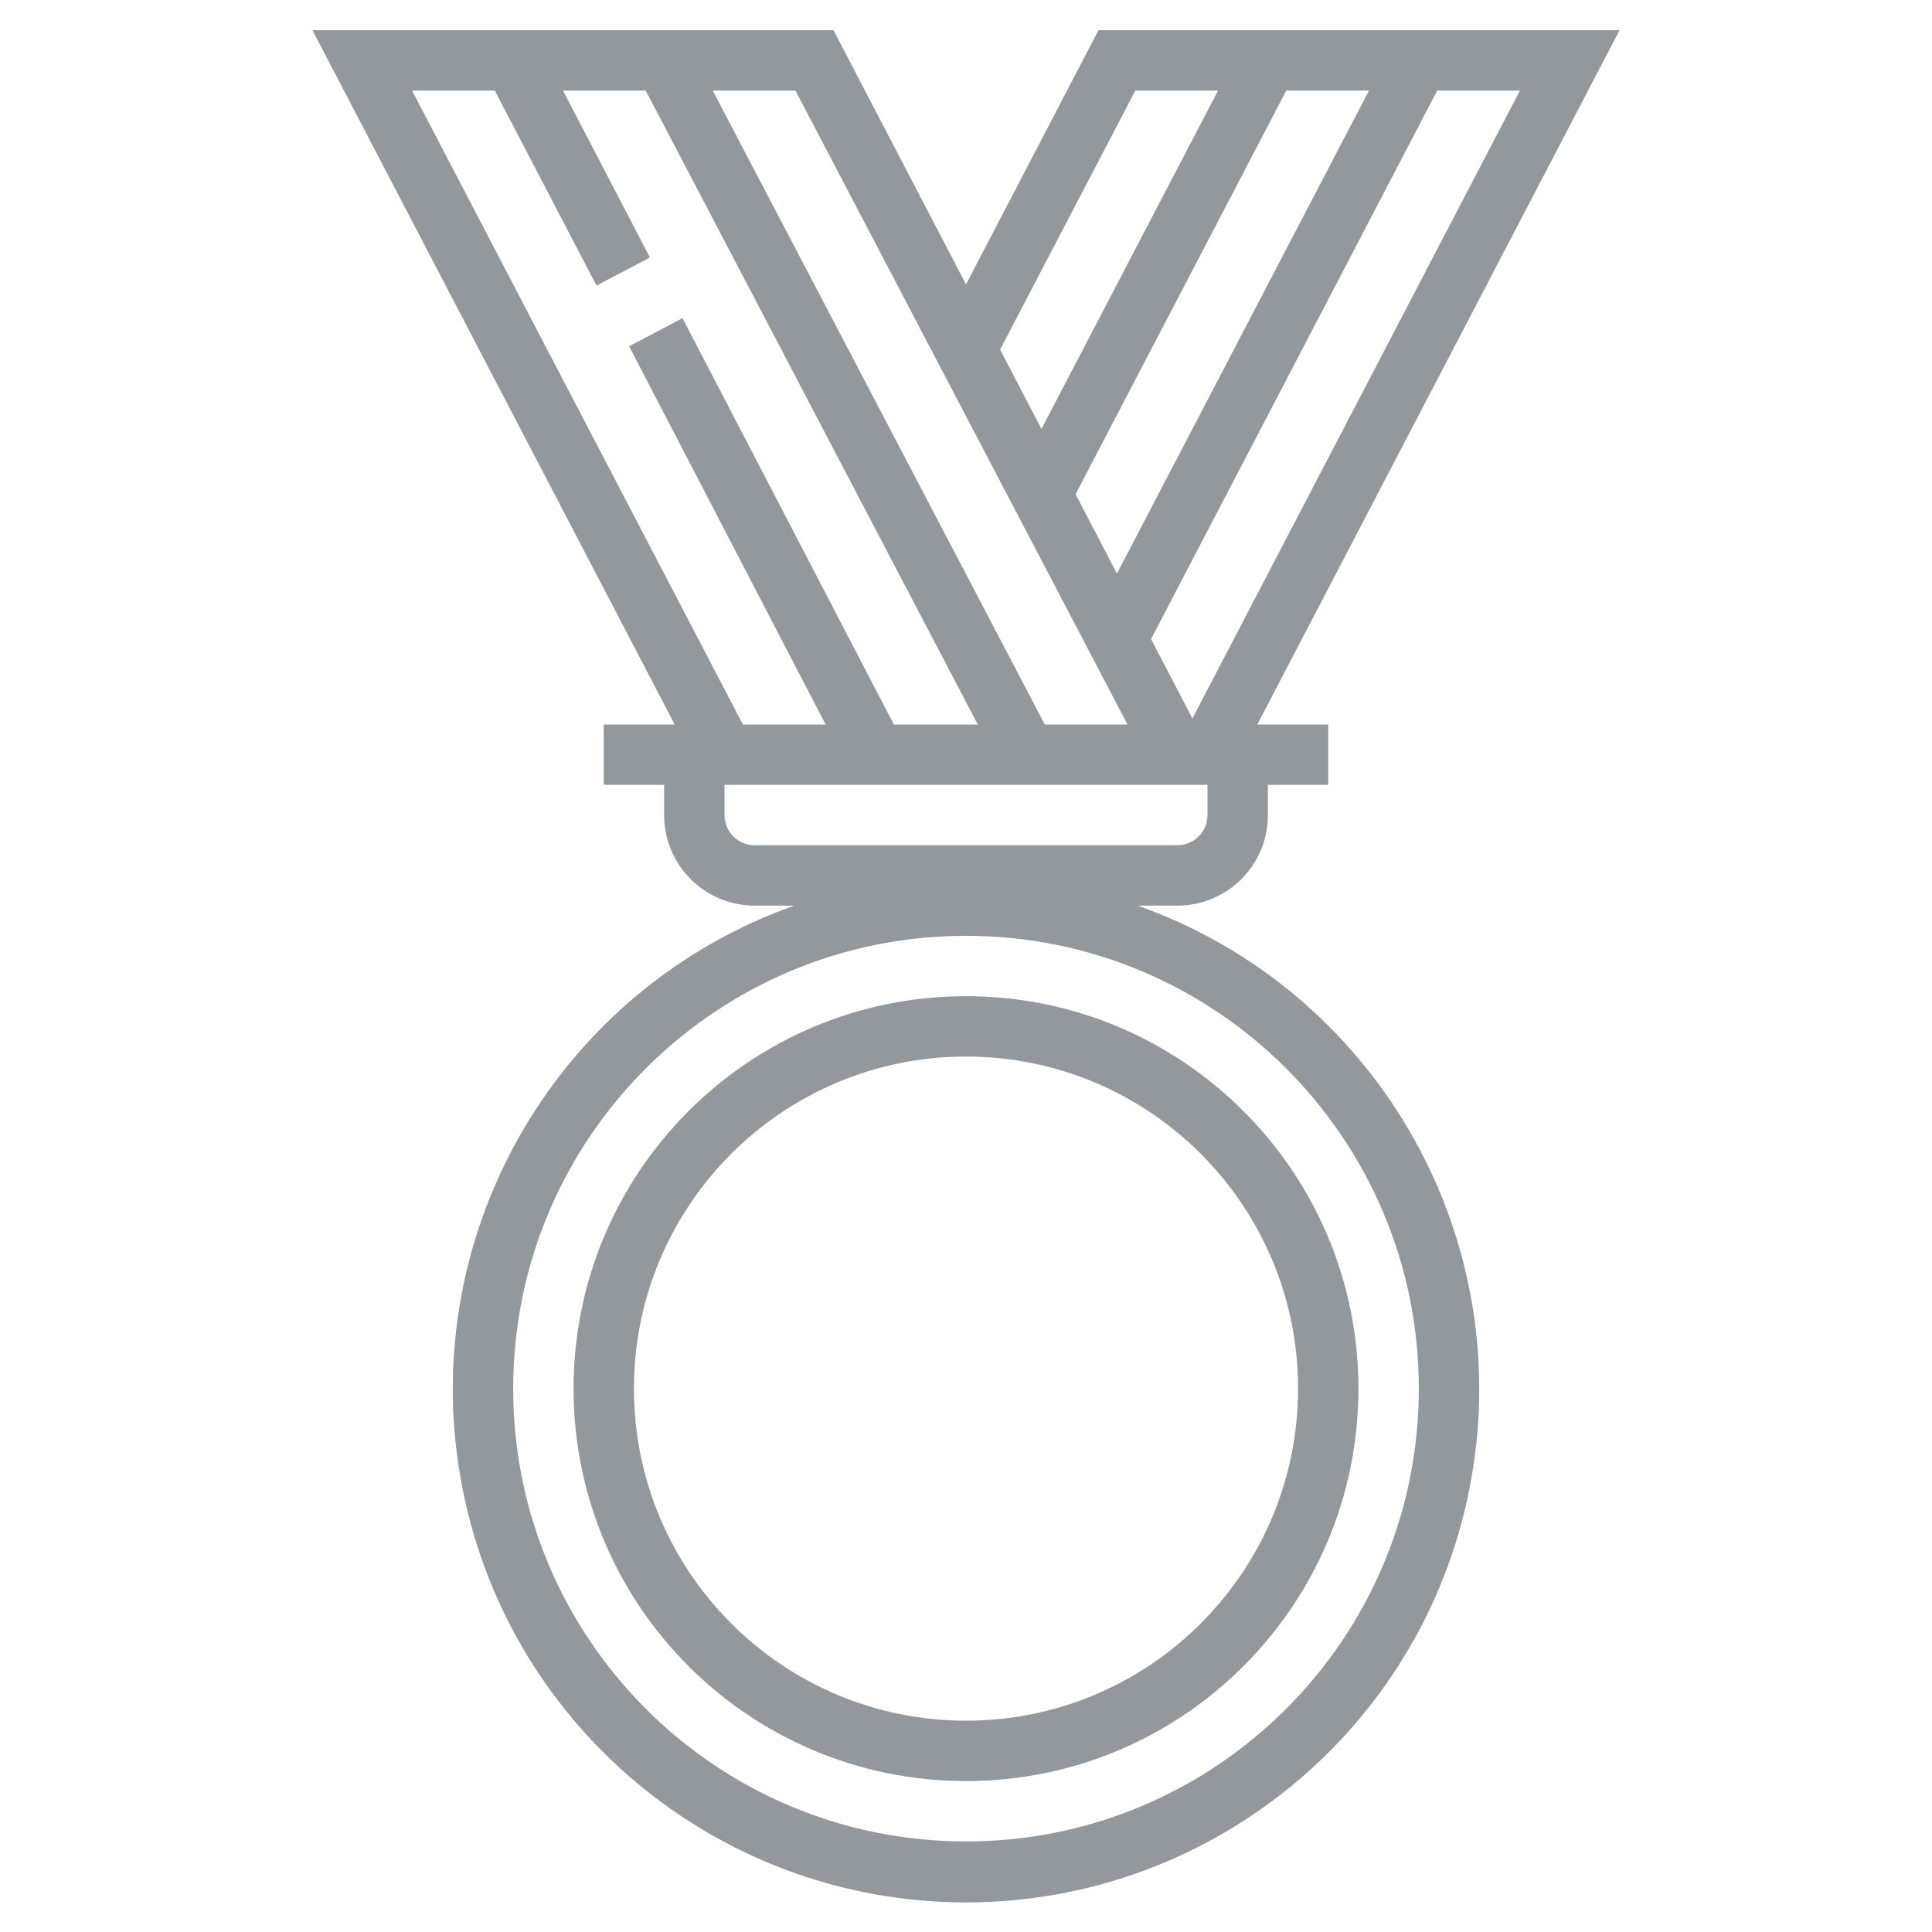
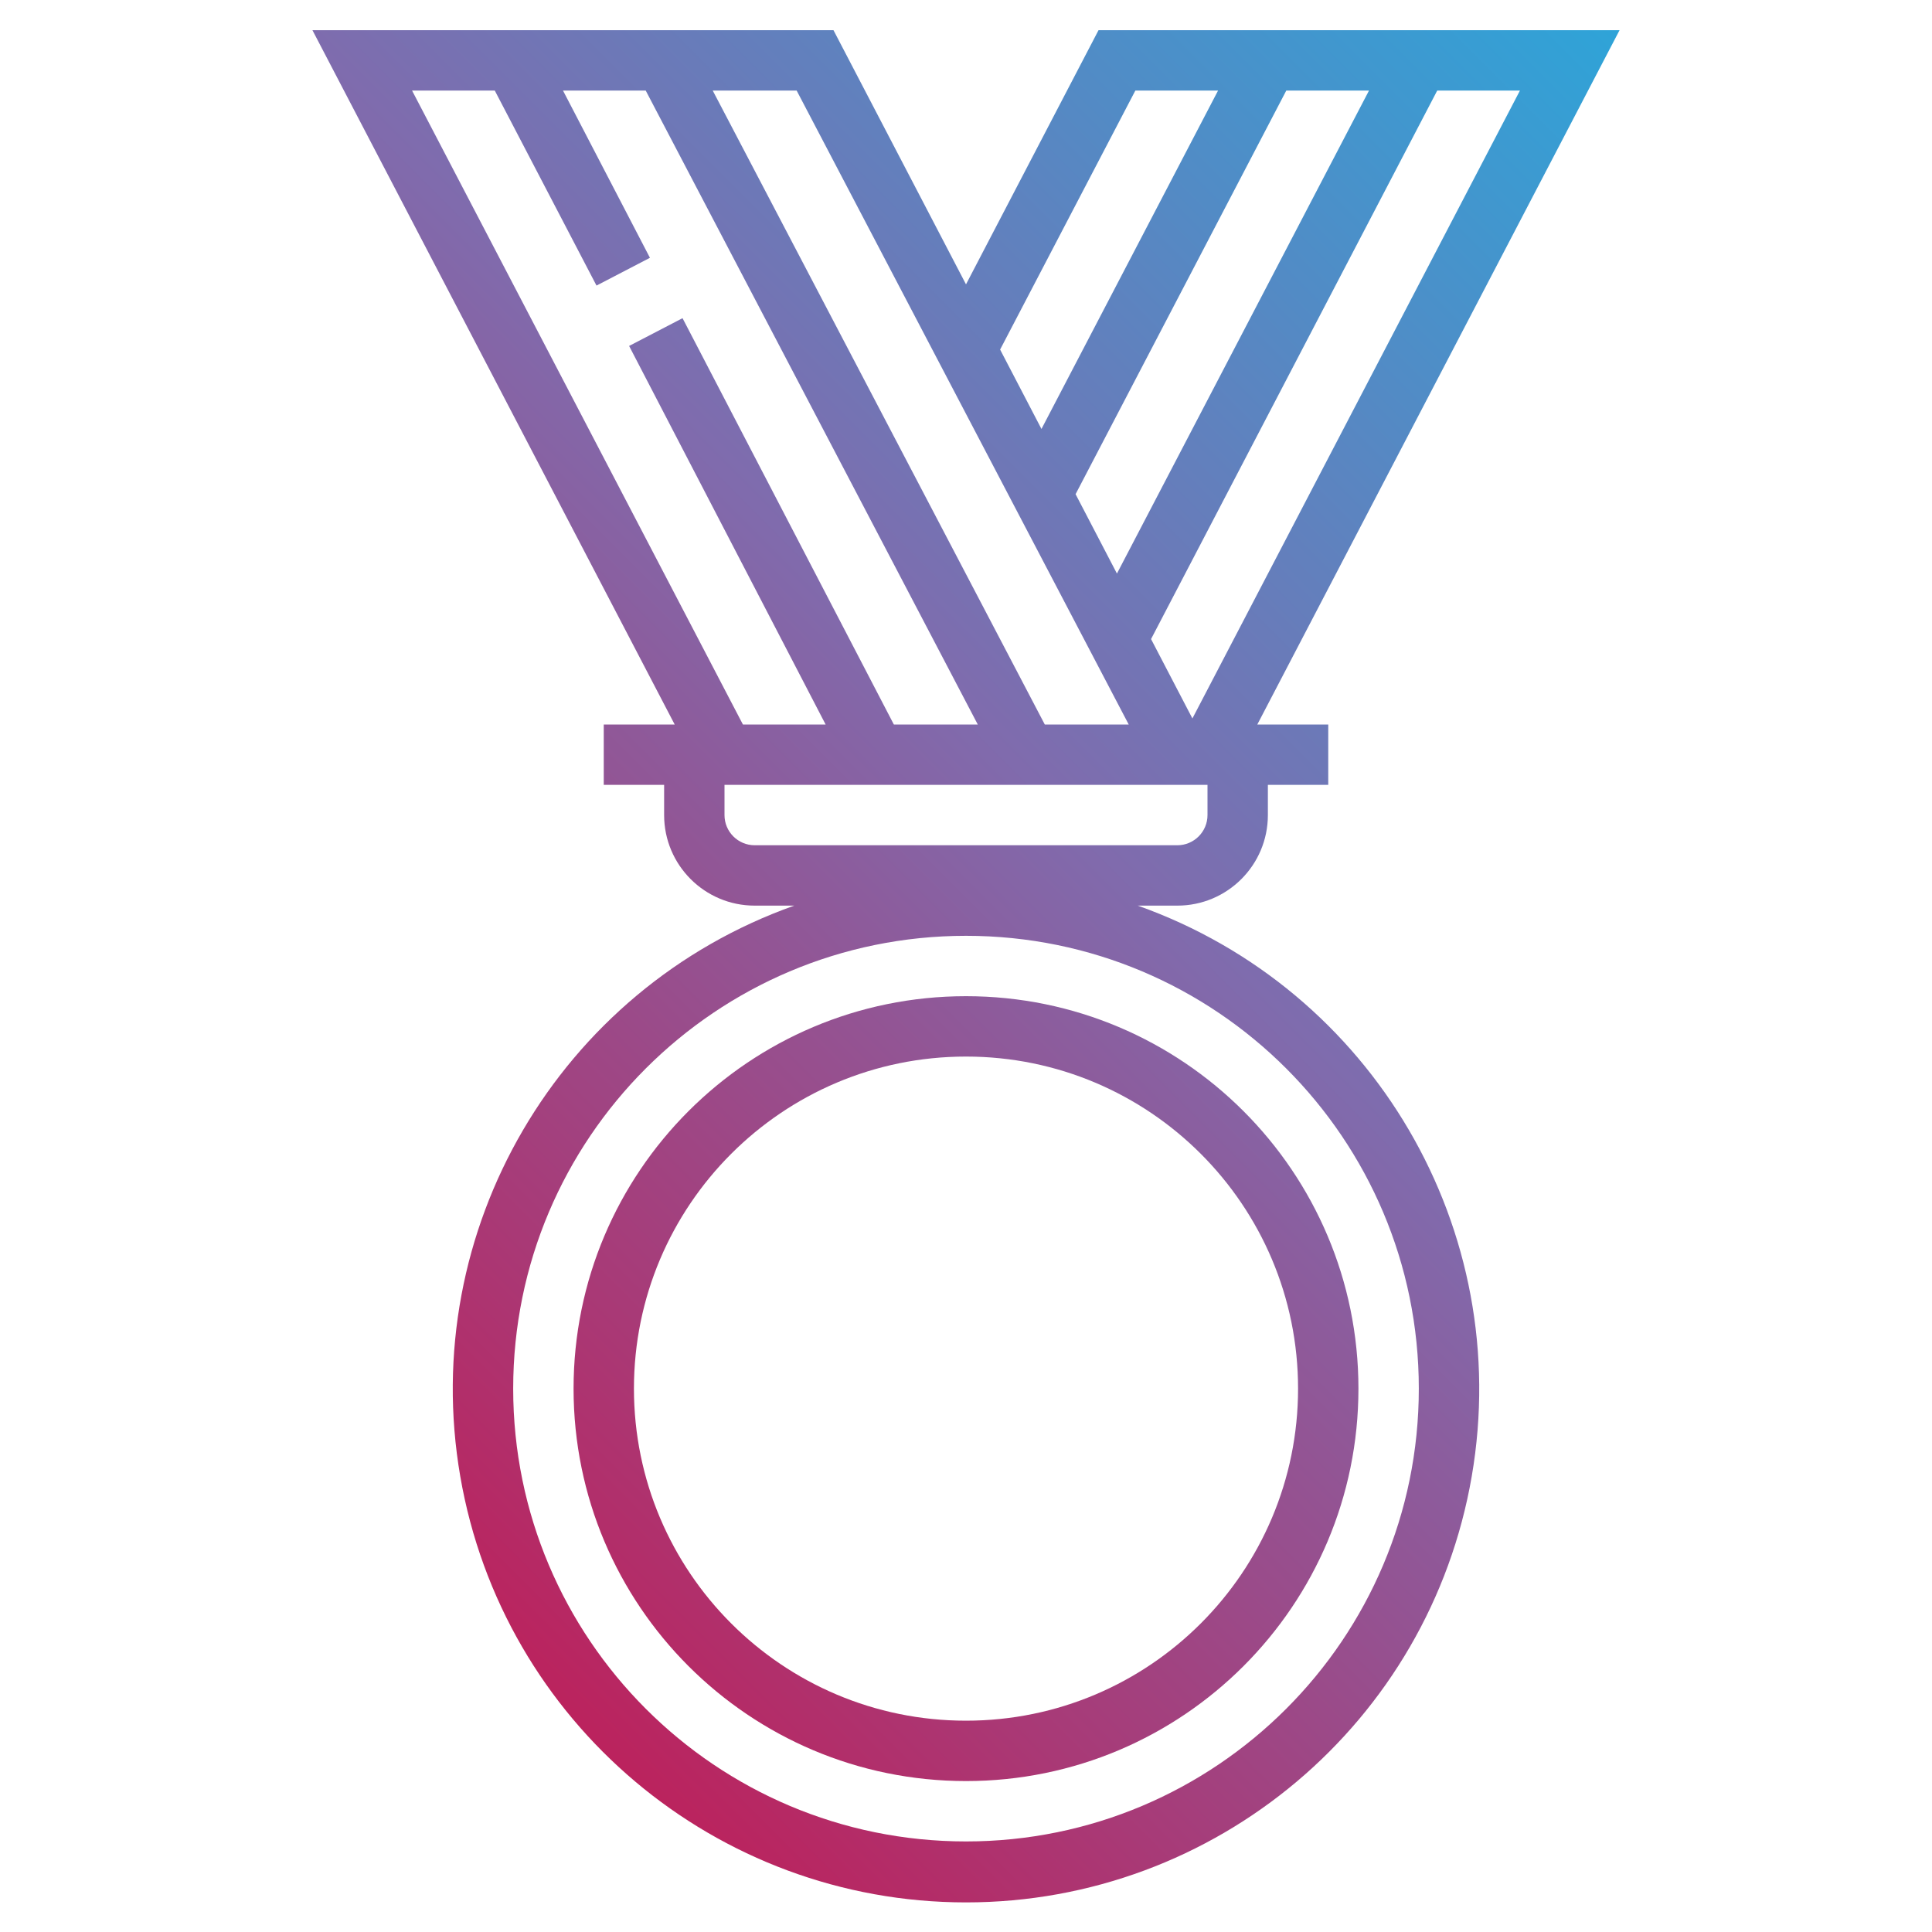
- <svg xmlns="http://www.w3.org/2000/svg" id="Layer_1" data-name="Layer 1" viewBox="0 0 64 64">
+ <svg xmlns="http://www.w3.org/2000/svg" xmlns:xlink="http://www.w3.org/1999/xlink" id="Layer_1" data-name="Layer 1" viewBox="0 0 64 64">
  <defs>
-     <style>.cls-1{fill:#93989c;}</style>
+     <style>.cls-1{fill:url(#linear-gradient);}.cls-2{fill:url(#linear-gradient-2);}</style>
+     <linearGradient id="linear-gradient" x1="7.77" y1="48.92" x2="58.31" y2="-1.62" gradientUnits="userSpaceOnUse">
+       <stop offset="0" stop-color="#bf1e58" />
+       <stop offset="0.49" stop-color="#806bad" />
+       <stop offset="1" stop-color="#21addf" />
+     </linearGradient>
+     <linearGradient id="linear-gradient-2" x1="18.36" y1="59.64" x2="71.05" y2="6.95" xlink:href="#linear-gradient" />
  </defs>
-   <path class="cls-1" d="M37.69,30H39a3,3,0,0,0,3-3V26h2V24H41.65l12-23H36.39L32,9.42,27.61,1H10.35l12,23H20v2h2v1a3,3,0,0,0,3,3h1.31a17,17,0,1,0,11.38,0ZM35.63,16.37,42.61,3h2.74L37,19ZM39.5,23.8l-1.37-2.63L47.61,3h2.74ZM37.61,3h2.74L34.5,14.21l-1.37-2.63Zm-.26,21H34.61l-11-21h2.74ZM13.65,3h2.74l3.37,6.46,1.77-.93L18.65,3h2.74l11,21H29.61l-7-13.46-1.77.93L27.35,24H24.61ZM24,27V26H40v1a1,1,0,0,1-1,1H25A1,1,0,0,1,24,27Zm8,34A15,15,0,1,1,47,46,15,15,0,0,1,32,61Z" />
-   <path class="cls-1" d="M32,33A13,13,0,1,0,45,46,13,13,0,0,0,32,33Zm0,24A11,11,0,1,1,43,46,11,11,0,0,1,32,57Z" />
+   <path class="cls-1" d="M37.69,30H39a3,3,0,0,0,3-3V26h2V24H41.65l12-23H36.39L32,9.42,27.61,1H10.35l12,23H20v2h2v1a3,3,0,0,0,3,3h1.31a17,17,0,1,0,11.38,0ZM50.35,3,39.5,23.8l-1.37-2.63L47.61,3Zm-5,0L37,19l-1.37-2.63L42.61,3ZM37.61,3h2.74L34.5,14.21l-1.37-2.63ZM26.39,3l11,21H34.61l-11-21ZM13.65,3h2.74l3.37,6.46,1.77-.92L18.65,3h2.74l11,21H29.61l-7-13.46-1.77.92L27.35,24H24.61ZM25,28a1,1,0,0,1-1-1V26H40v1a1,1,0,0,1-1,1Zm7,33A15,15,0,1,1,47,46,15,15,0,0,1,32,61Z" />
+   <path class="cls-2" d="M32,33A13,13,0,1,0,45,46,13,13,0,0,0,32,33Zm0,24A11,11,0,1,1,43,46,11,11,0,0,1,32,57Z" />
</svg>
